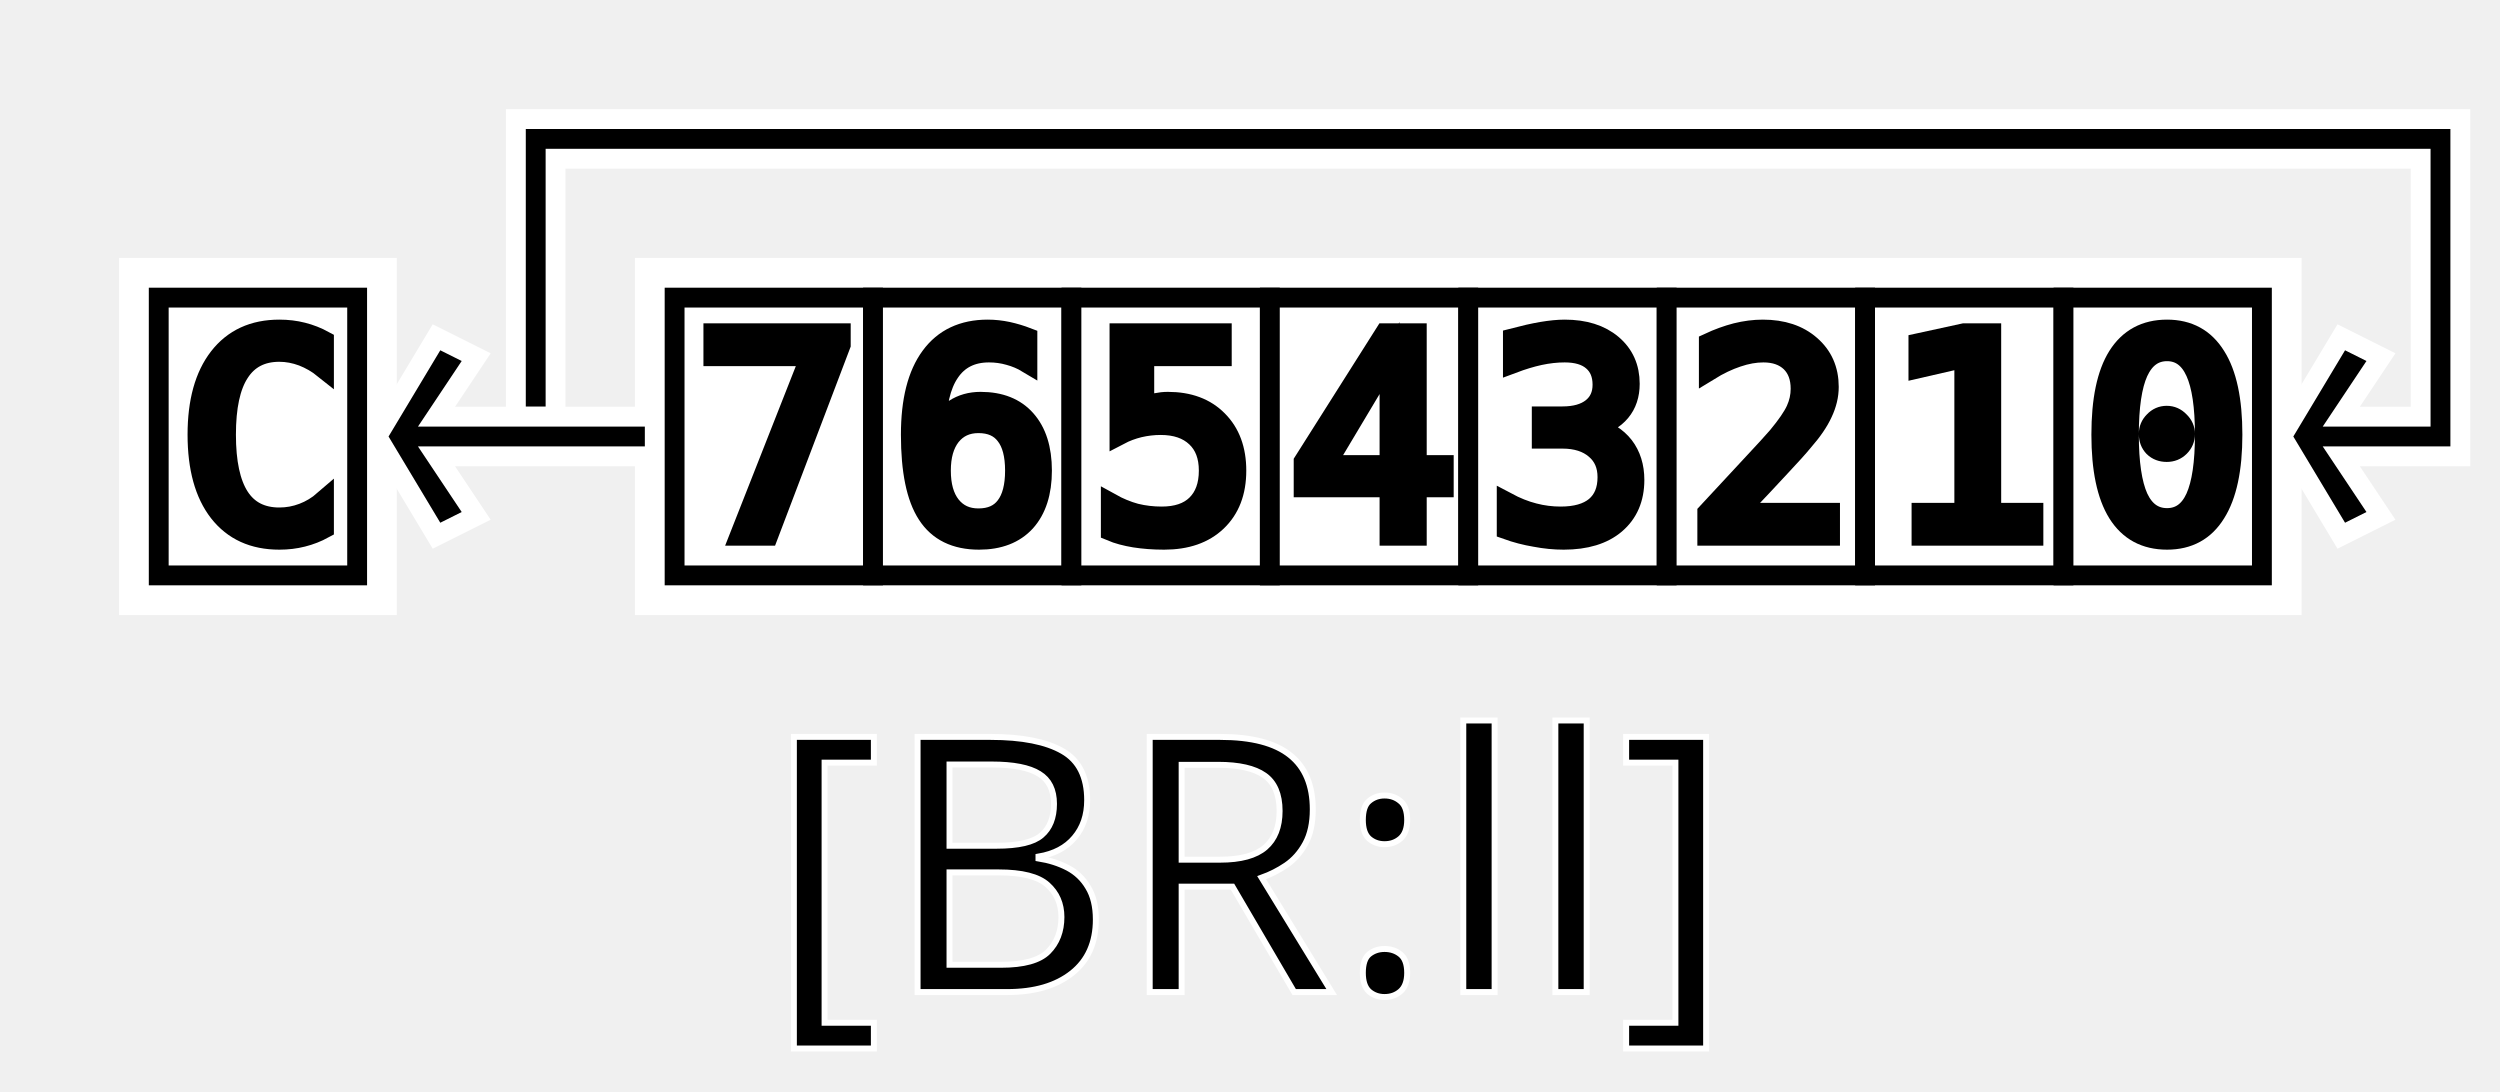
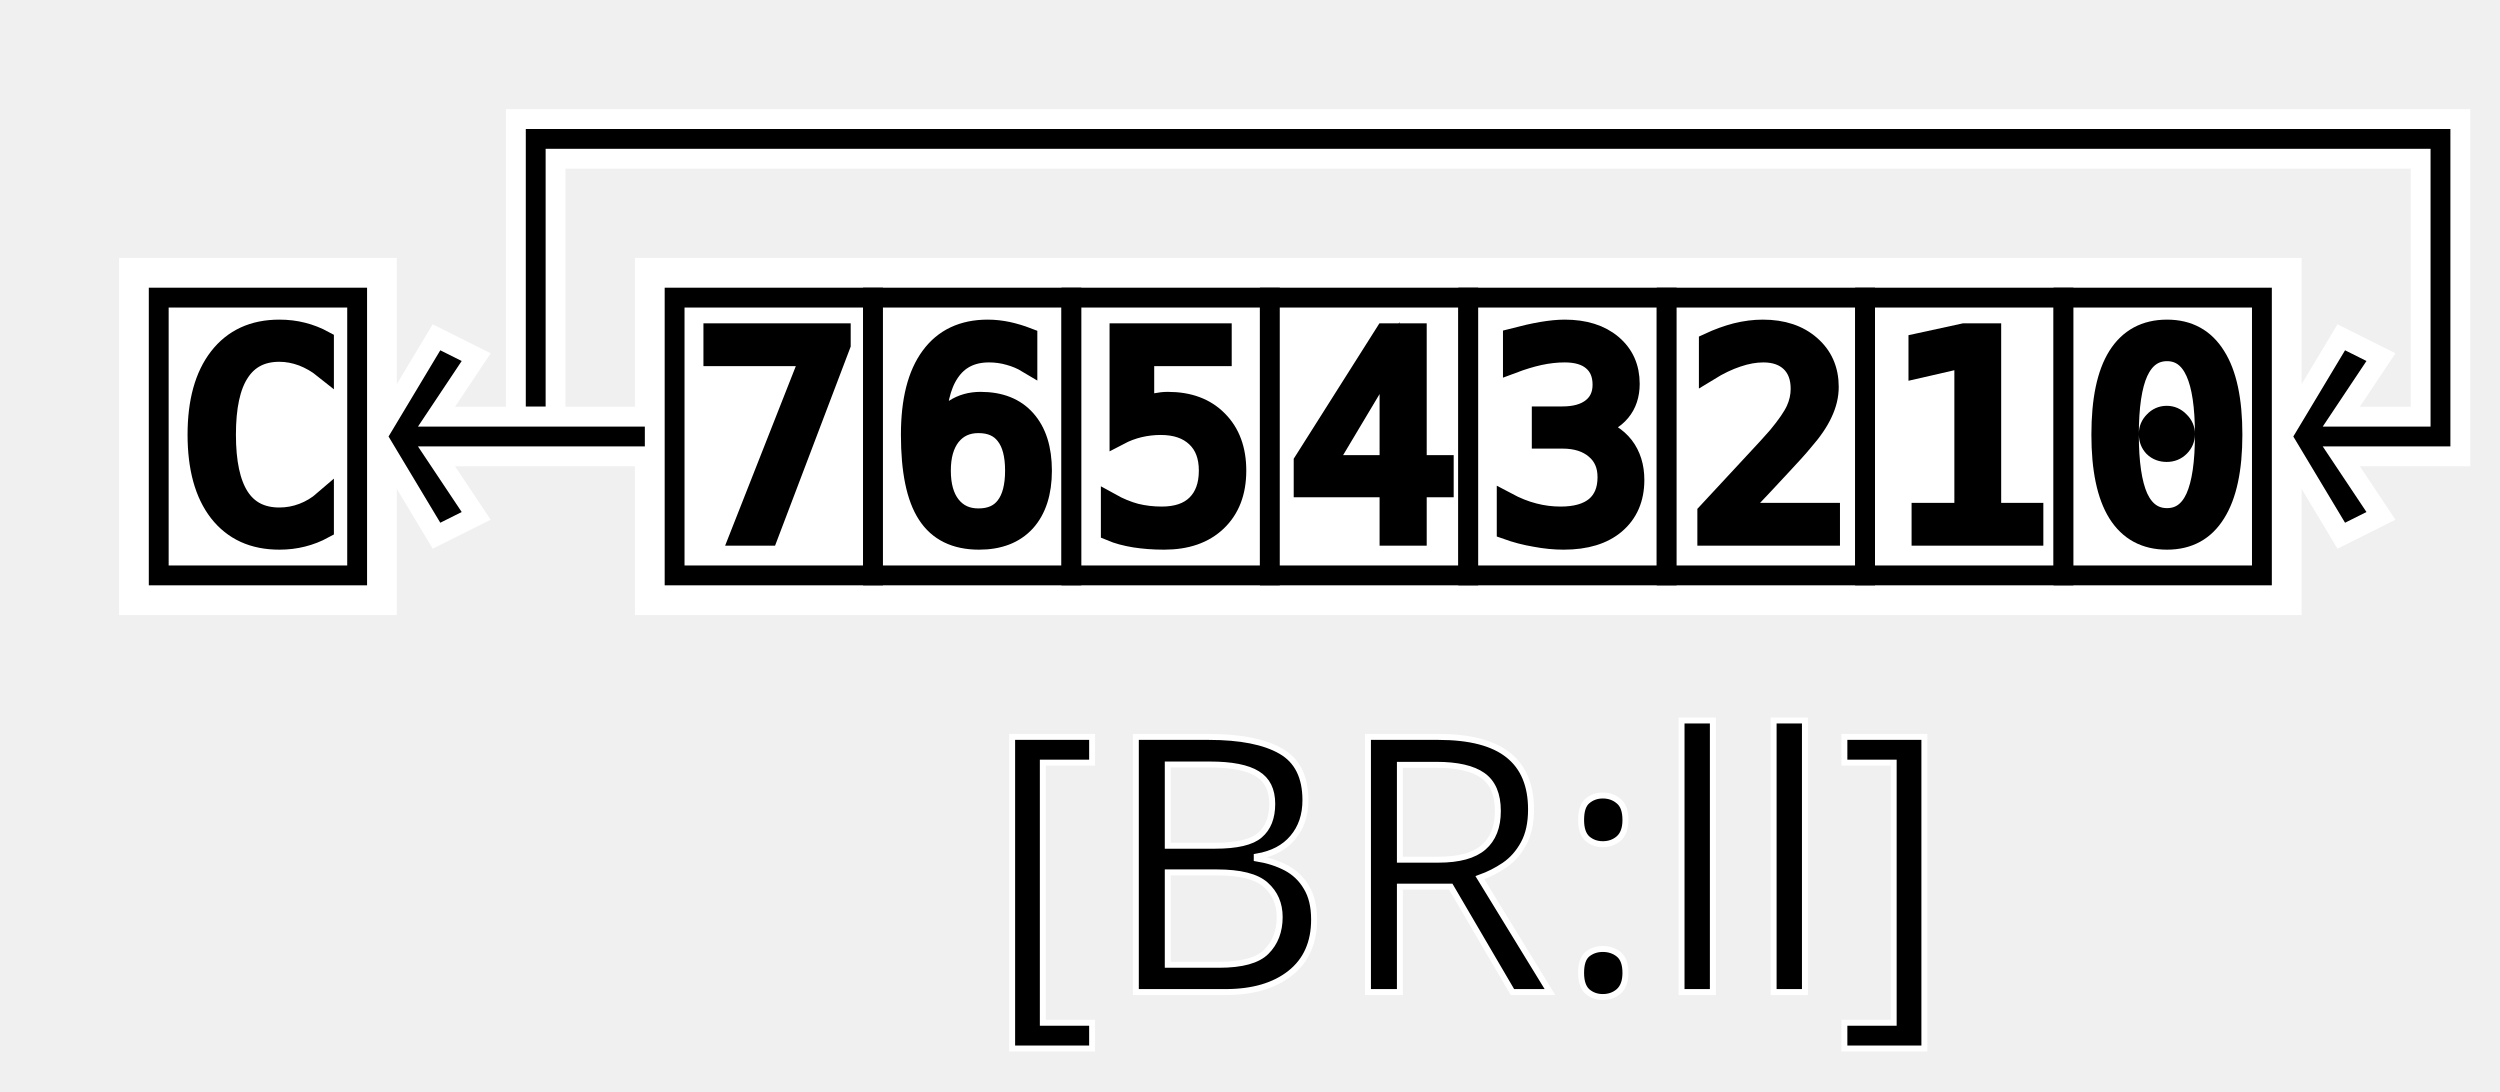
<svg xmlns="http://www.w3.org/2000/svg" width="126" height="55">
  <svg width="126" height="44">
    <g fill="white" stroke-width="0">
      <rect x="6" y="13" width="14" height="18" />
      <rect x="32" y="13" width="84" height="18" />
    </g>
    <g stroke="white" fill="black" stroke-width="1">
      <path d="M 28 21l 0 -13l 94 0l 0 13l -4 0l 2 -3l -2 -1l -3 5l 3 5l 2 -1l -2 -3l 6 0l 0 -17l -98 0l 0 15l 2 0" />
      <path d="M 33 21l -11 0l 2 -3l -2 -1l -3 5l 3 5l 2 -1l -2 -3l 11 0l 0 -2.5" />
    </g>
    <g stroke="black" fill="white" stroke-width="1">
      <rect x="8" y="15" width="10" height="14" />
      <rect x="34" y="15" width="10" height="14" />
      <rect x="44" y="15" width="10" height="14" />
      <rect x="54" y="15" width="10" height="14" />
      <rect x="64" y="15" width="10" height="14" />
      <rect x="74" y="15" width="10" height="14" />
      <rect x="84" y="15" width="10" height="14" />
      <rect x="94" y="15" width="10" height="14" />
      <rect x="104" y="15" width="10" height="14" />
    </g>
    <g stroke="black" fill="black" font-size="14" font-family="Consolas" alignment-baseline="text-top">
      <text x="9" y="27">C</text>
      <text x="35" y="27">7</text>
      <text x="45" y="27">6</text>
      <text x="55" y="27">5</text>
      <text x="65" y="27">4</text>
      <text x="75" y="27">3</text>
      <text x="85" y="27">2</text>
      <text x="95" y="27">1</text>
      <text x="105" y="27">0</text>
    </g>
  </svg>
-   <text x="50%" y="50" stroke="white" fill="black" stroke-width="0.3" font-size="18" font-family="sans-serif" text-anchor="middle" alignment-baseline="text-top">[BR:ll]</text>
+   <text x="74" y="50" stroke="white" fill="black" stroke-width="0.3" font-size="18" font-family="sans-serif" text-anchor="middle" alignment-baseline="text-top">[BR:ll]</text>
</svg>
